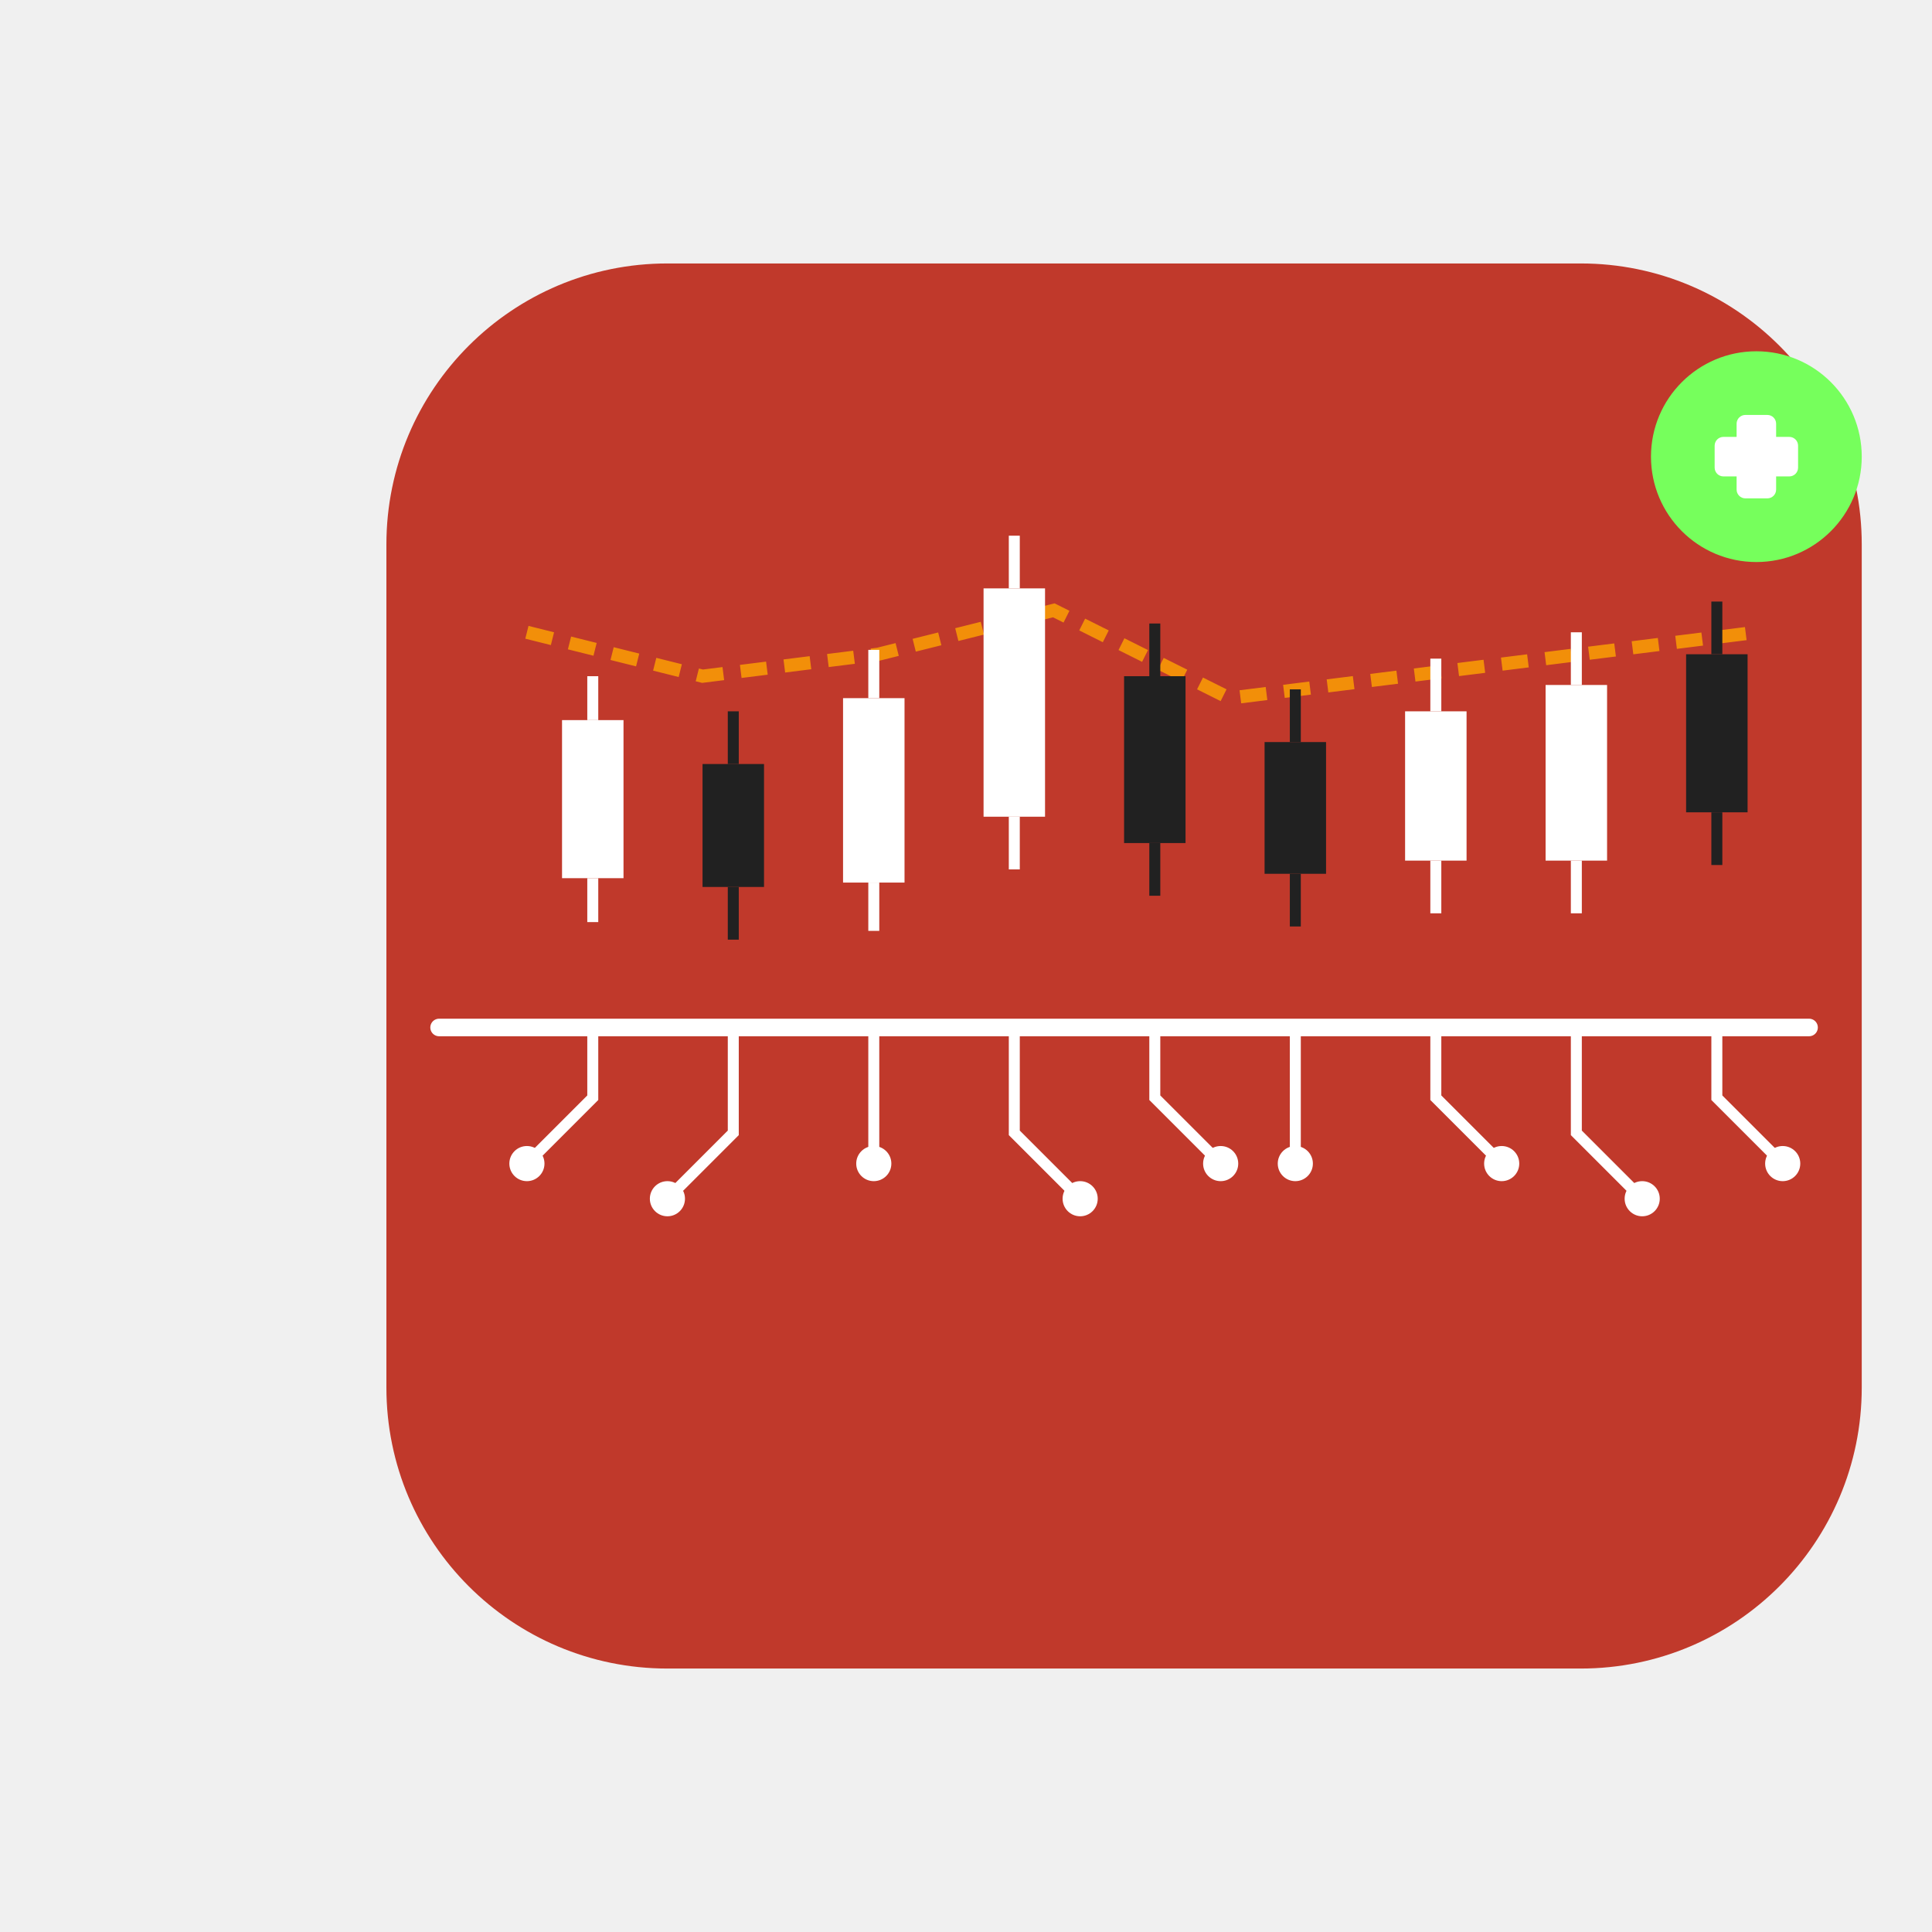
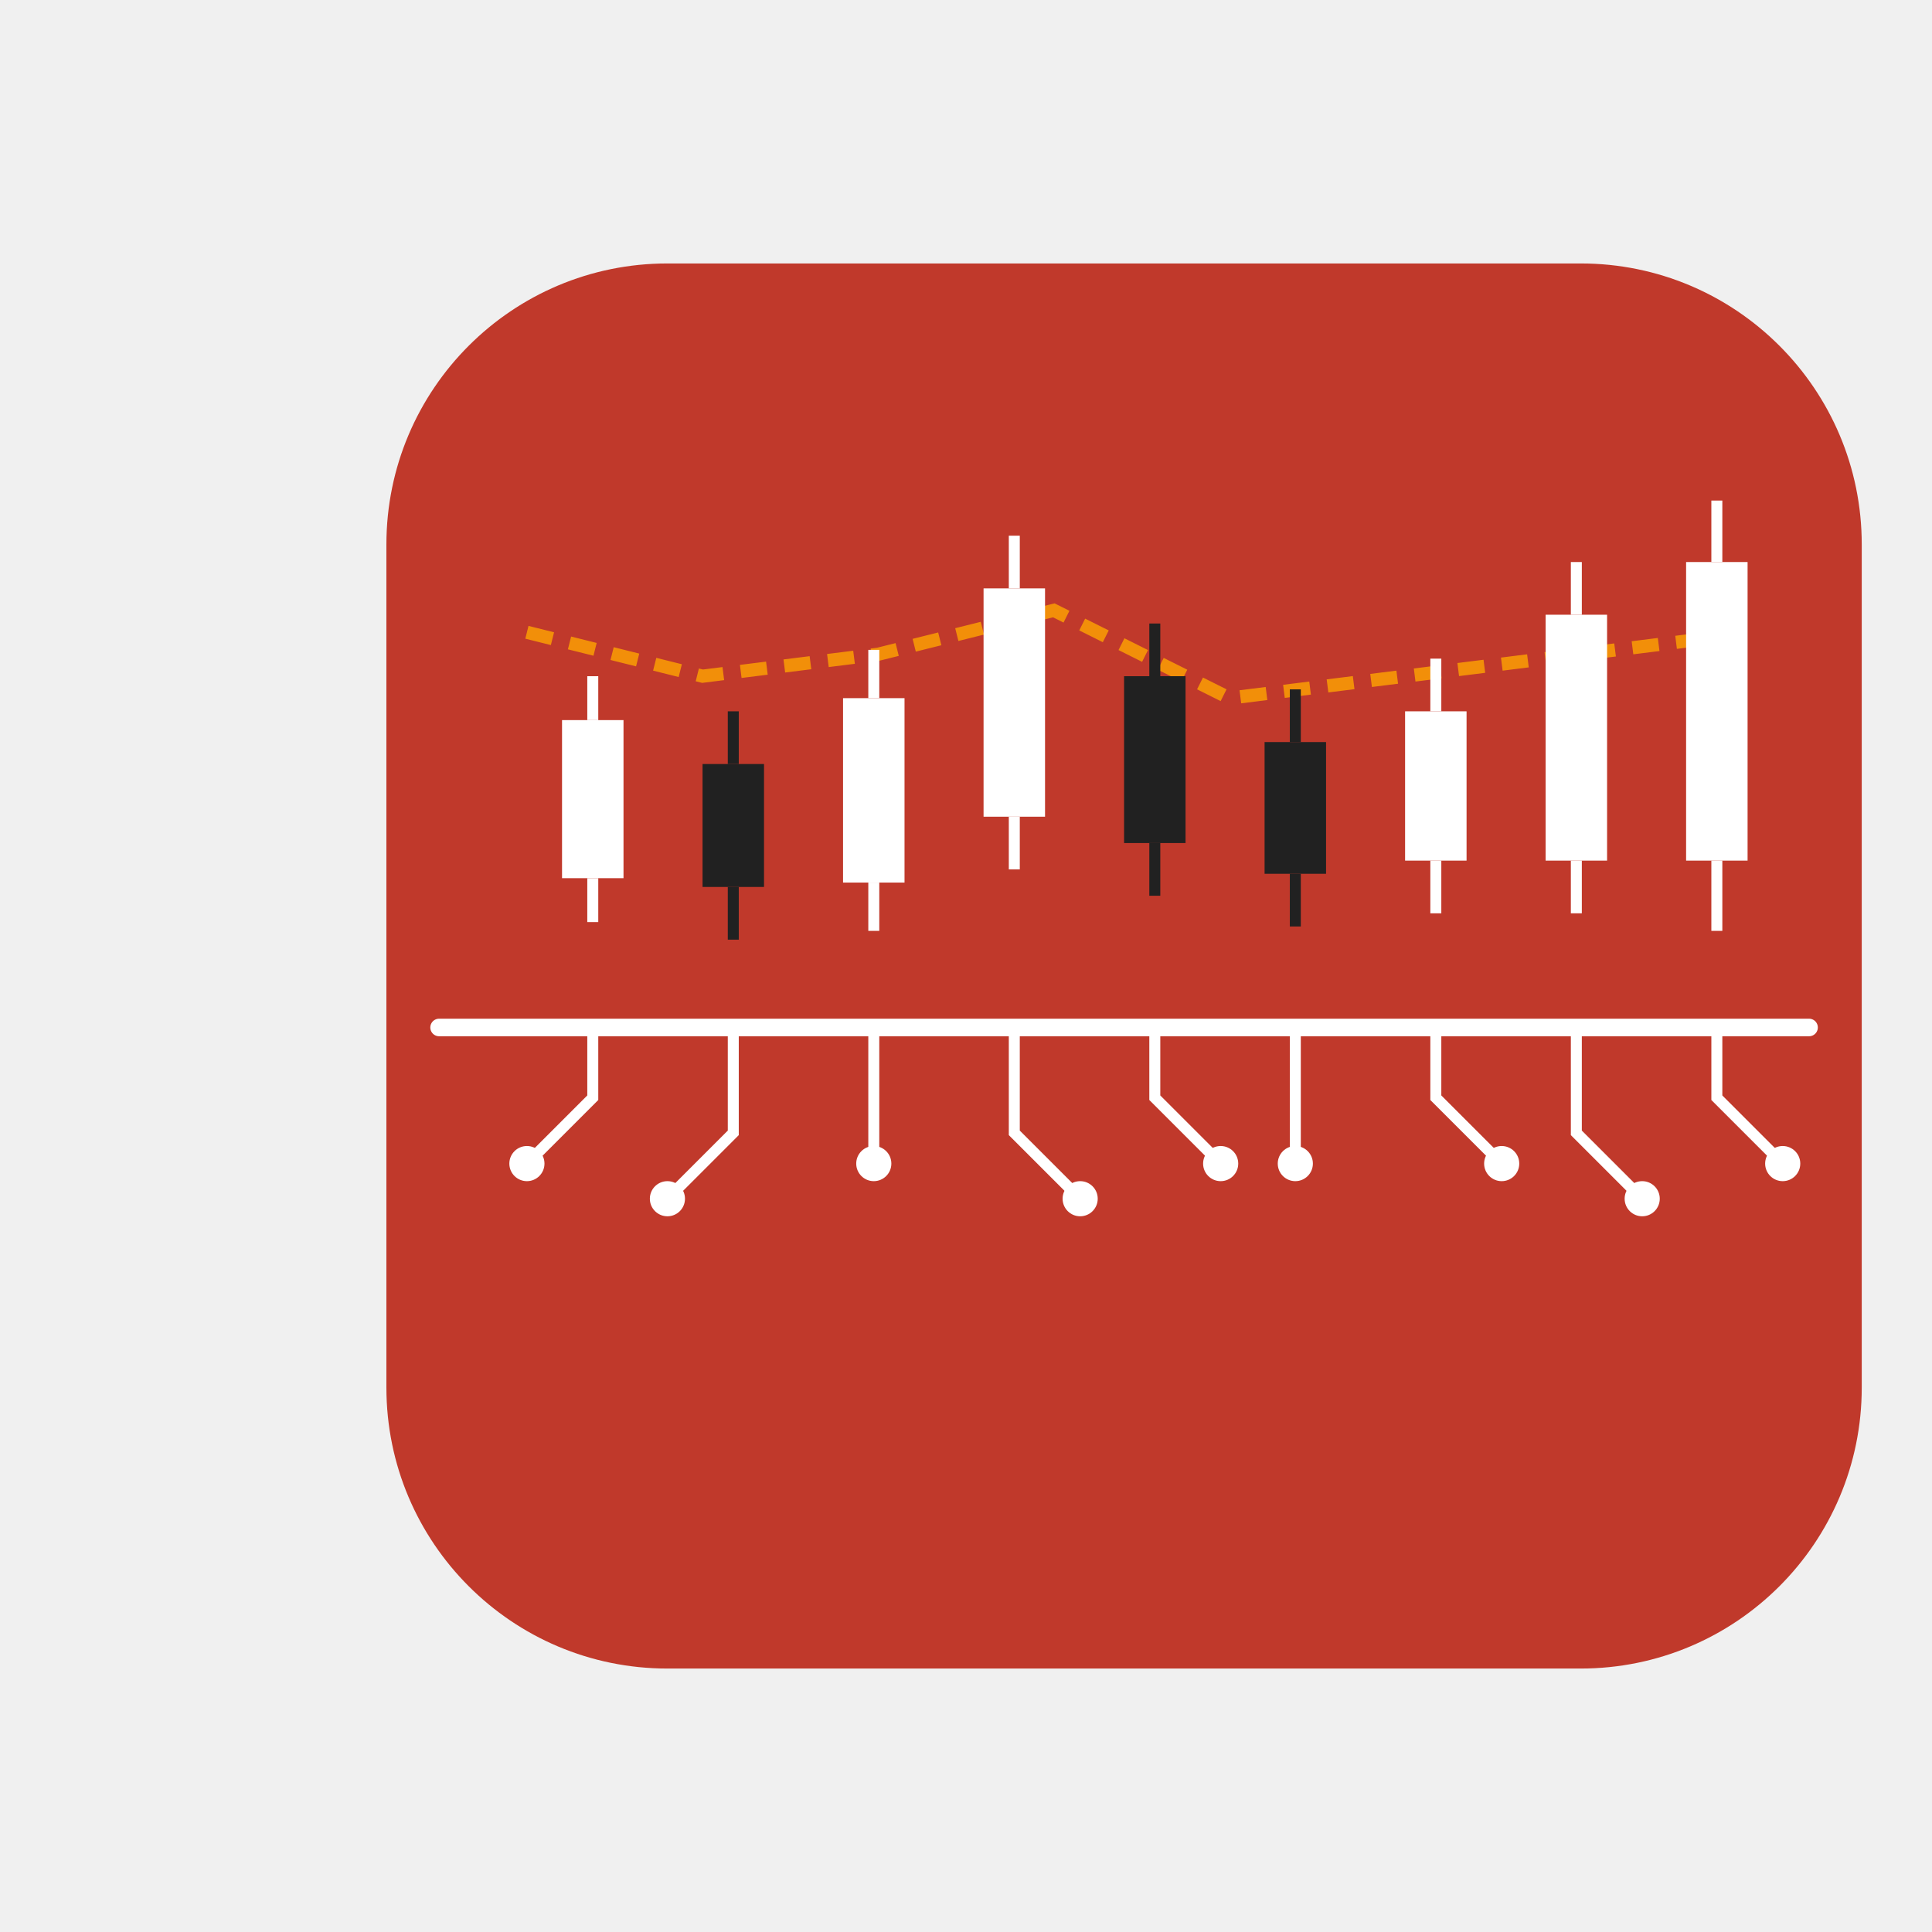
<svg xmlns="http://www.w3.org/2000/svg" width="440" height="440" viewBox="0 36 440 440" fill="none">
  <rect x="88" y="96" width="336" height="320" rx="64" fill="#C0392B" />
  <path d="M120 180 L160 190 L200 185 L240 175 L280 195 L320 190 L360 185 L400 180" stroke="#FFA500" stroke-width="3" stroke-dasharray="6 4" fill="none" opacity="0.8" />
  <rect x="128" y="200" width="14" height="36" fill="white" />
  <line x1="135" y1="190" x2="135" y2="200" stroke="white" stroke-width="2.5" />
  <line x1="135" y1="236" x2="135" y2="246" stroke="white" stroke-width="2.5" />
  <rect x="160" y="210" width="14" height="28" fill="#212121" />
  <line x1="167" y1="198" x2="167" y2="210" stroke="#212121" stroke-width="2.5" />
  <line x1="167" y1="238" x2="167" y2="250" stroke="#212121" stroke-width="2.5" />
  <rect x="192" y="195" width="14" height="42" fill="white" />
  <line x1="199" y1="184" x2="199" y2="195" stroke="white" stroke-width="2.5" />
  <line x1="199" y1="237" x2="199" y2="248" stroke="white" stroke-width="2.5" />
  <rect x="224" y="170" width="14" height="52" fill="white" />
  <line x1="231" y1="158" x2="231" y2="170" stroke="white" stroke-width="2.5" />
  <line x1="231" y1="222" x2="231" y2="234" stroke="white" stroke-width="2.5" />
  <rect x="256" y="190" width="14" height="38" fill="#212121" />
  <line x1="263" y1="178" x2="263" y2="190" stroke="#212121" stroke-width="2.5" />
  <line x1="263" y1="228" x2="263" y2="240" stroke="#212121" stroke-width="2.5" />
  <rect x="288" y="205" width="14" height="30" fill="#212121" />
  <line x1="295" y1="193" x2="295" y2="205" stroke="#212121" stroke-width="2.5" />
  <line x1="295" y1="235" x2="295" y2="247" stroke="#212121" stroke-width="2.5" />
  <rect x="320" y="198" width="14" height="34" fill="white" />
  <line x1="327" y1="186" x2="327" y2="198" stroke="white" stroke-width="2.5" />
  <line x1="327" y1="232" x2="327" y2="244" stroke="white" stroke-width="2.5" />
-   <rect x="352" y="192" width="14" height="40" fill="white" />
-   <line x1="359" y1="180" x2="359" y2="192" stroke="white" stroke-width="2.5" />
+   <rect x="352" y="176" width="14" height="56" fill="white" />
+   <line x1="359" y1="164" x2="359" y2="176" stroke="white" stroke-width="2.5" />
  <line x1="359" y1="232" x2="359" y2="244" stroke="white" stroke-width="2.5" />
-   <rect x="384" y="185" width="14" height="36" fill="#212121" />
-   <line x1="391" y1="173" x2="391" y2="185" stroke="#212121" stroke-width="2.5" />
-   <line x1="391" y1="221" x2="391" y2="233" stroke="#212121" stroke-width="2.5" />
+   <rect x="384" y="164" width="14" height="68" fill="white" />
+   <line x1="391" y1="150" x2="391" y2="164" stroke="white" stroke-width="2.5" />
+   <line x1="391" y1="232" x2="391" y2="248" stroke="white" stroke-width="2.5" />
  <path d="M100 270H412" stroke="white" stroke-width="4" stroke-linecap="round" />
  <path d="M135 270V286L120 301" stroke="white" stroke-width="2.5" stroke-linecap="round" fill="none" />
  <circle cx="120" cy="301" r="4" fill="white" />
  <path d="M167 270V294L152 309" stroke="white" stroke-width="2.5" stroke-linecap="round" fill="none" />
  <circle cx="152" cy="309" r="4" fill="white" />
  <path d="M199 270V301" stroke="white" stroke-width="2.5" stroke-linecap="round" fill="none" />
  <circle cx="199" cy="301" r="4" fill="white" />
  <path d="M231 270V294L246 309" stroke="white" stroke-width="2.5" stroke-linecap="round" fill="none" />
  <circle cx="246" cy="309" r="4" fill="white" />
  <path d="M263 270V286L278 301" stroke="white" stroke-width="2.5" stroke-linecap="round" fill="none" />
  <circle cx="278" cy="301" r="4" fill="white" />
  <path d="M295 270V301" stroke="white" stroke-width="2.5" stroke-linecap="round" fill="none" />
  <circle cx="295" cy="301" r="4" fill="white" />
  <path d="M327 270V286L342 301" stroke="white" stroke-width="2.5" stroke-linecap="round" fill="none" />
  <circle cx="342" cy="301" r="4" fill="white" />
  <path d="M359 270V294L374 309" stroke="white" stroke-width="2.5" stroke-linecap="round" fill="none" />
  <circle cx="374" cy="309" r="4" fill="white" />
  <path d="M391 270V286L406 301" stroke="white" stroke-width="2.5" stroke-linecap="round" fill="none" />
  <circle cx="406" cy="301" r="4" fill="white" />
-   <circle cx="400" cy="140" r="24" fill="#76FF5C" />
-   <rect x="390.5" y="135.5" width="19" height="9" rx="2" fill="white" />
-   <rect x="395.5" y="130.5" width="9" height="19" rx="2" fill="white" />
</svg>
